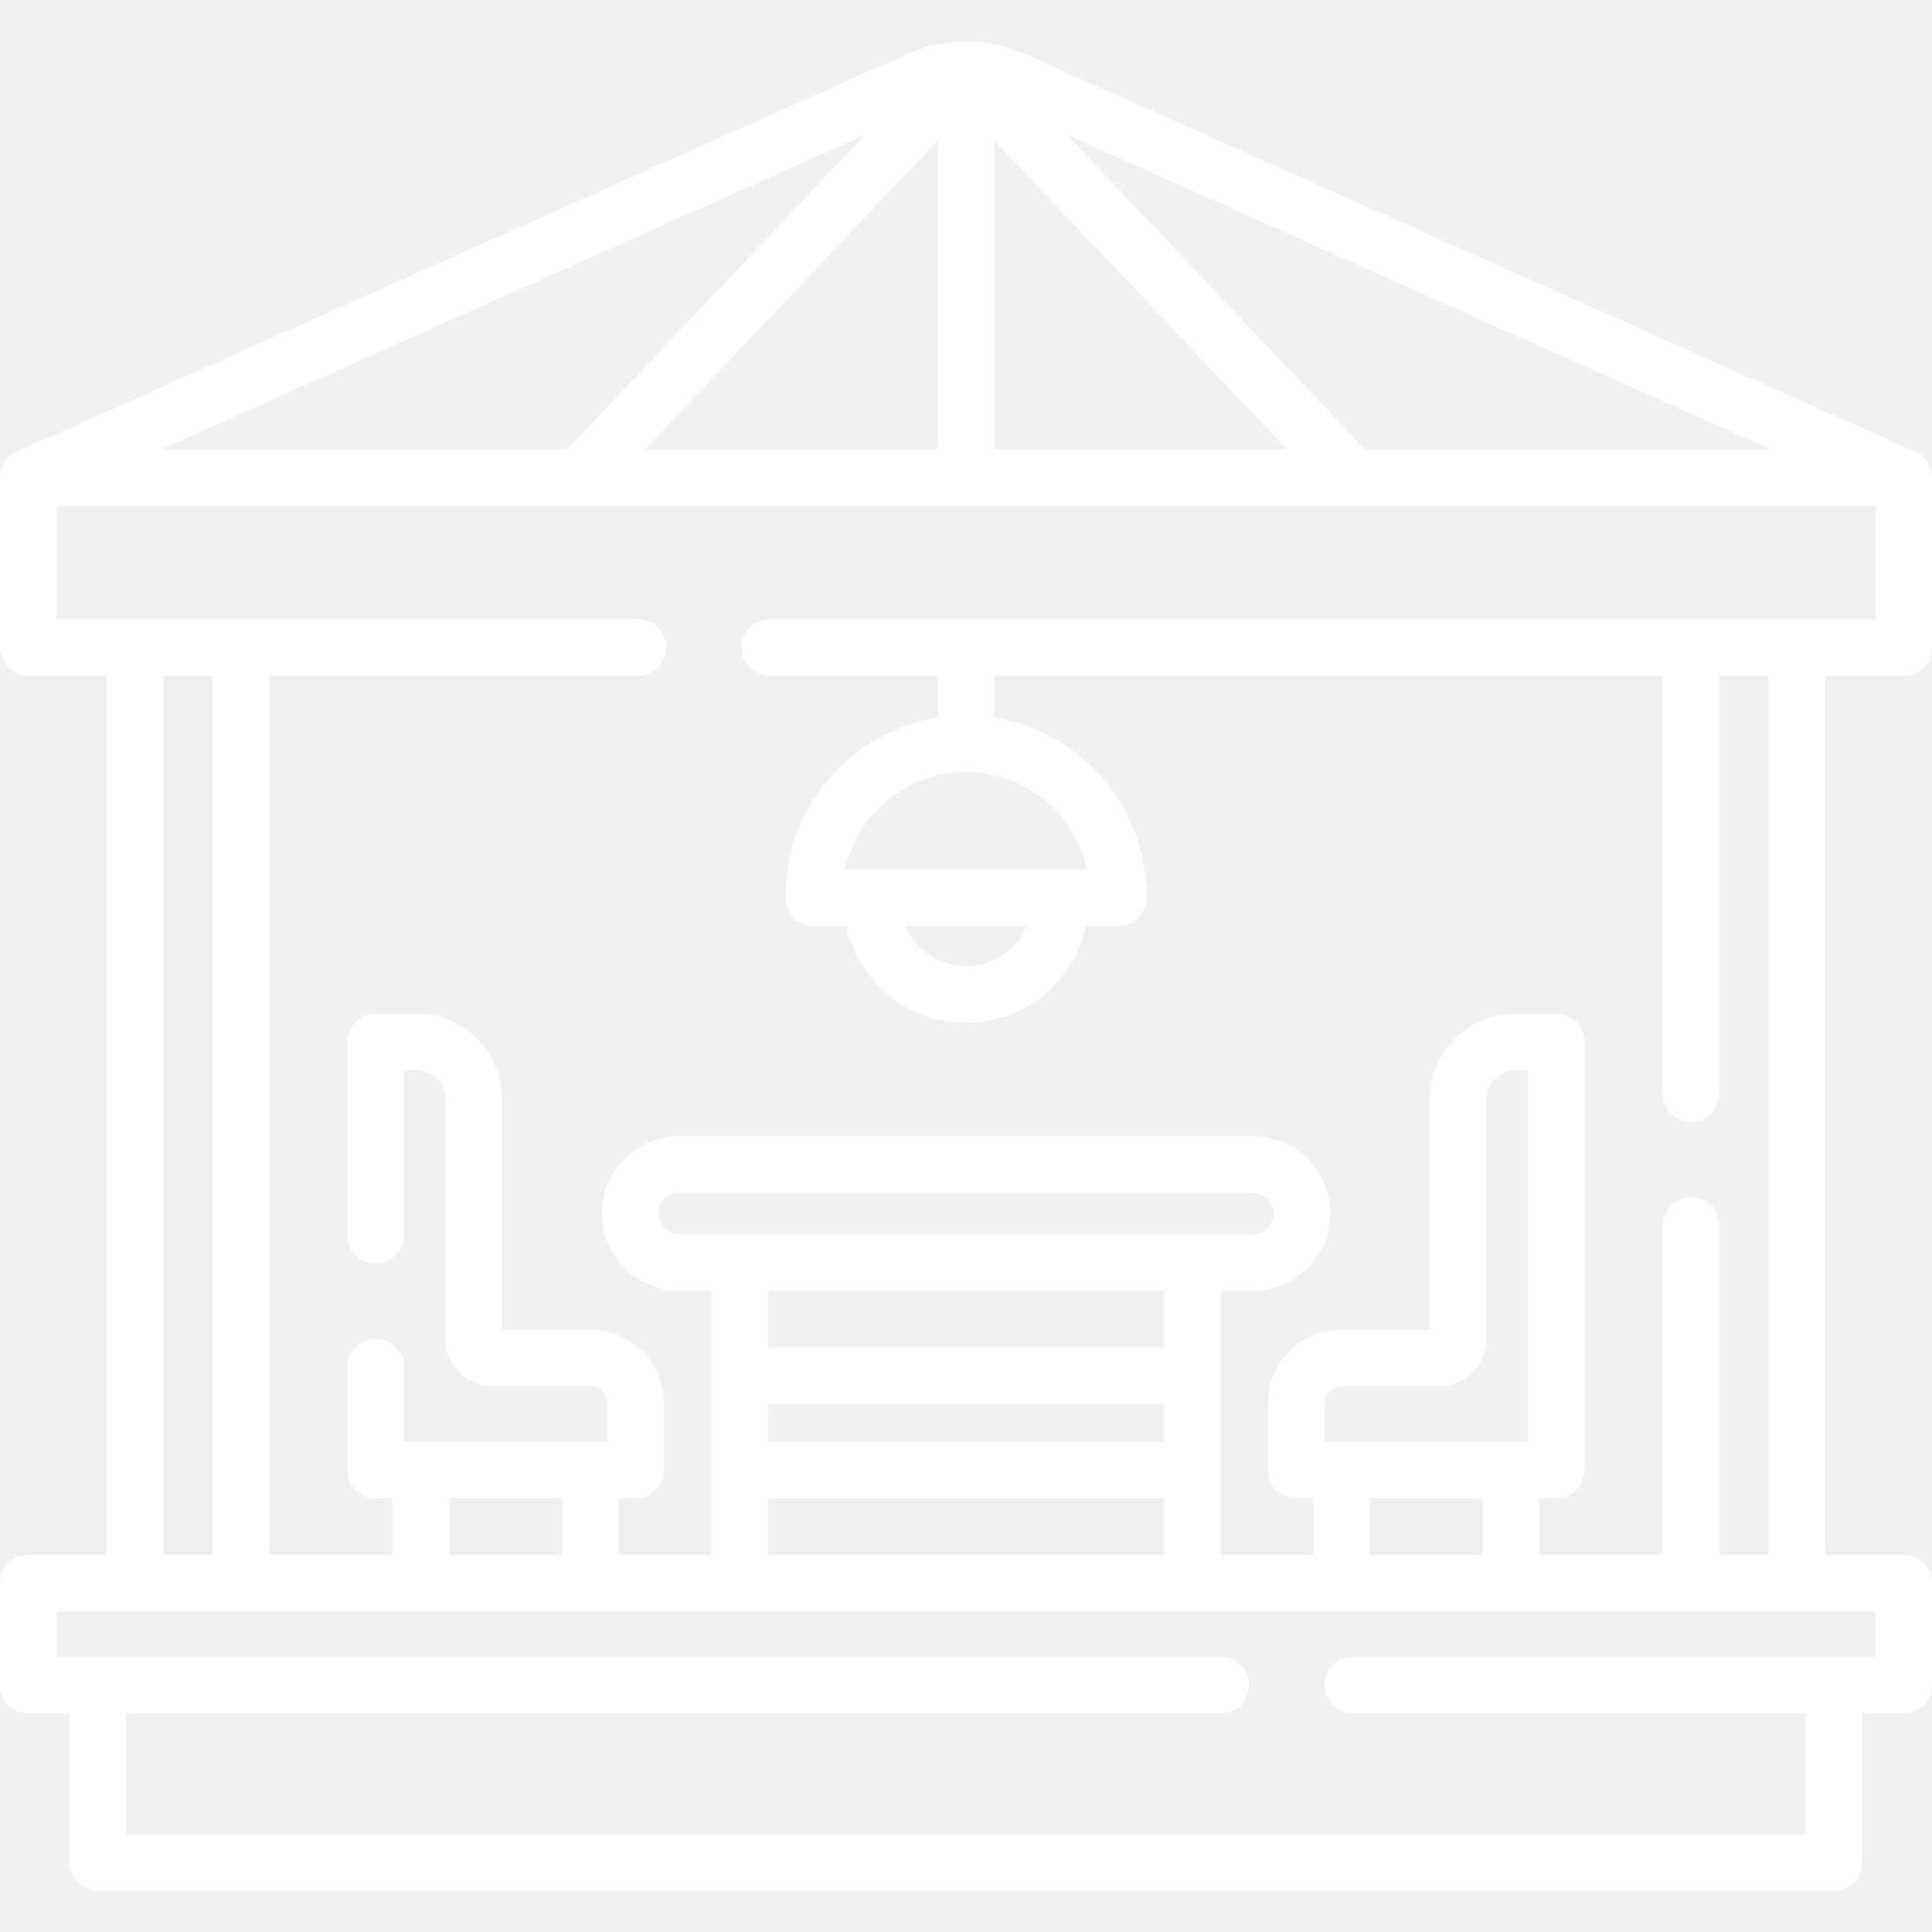
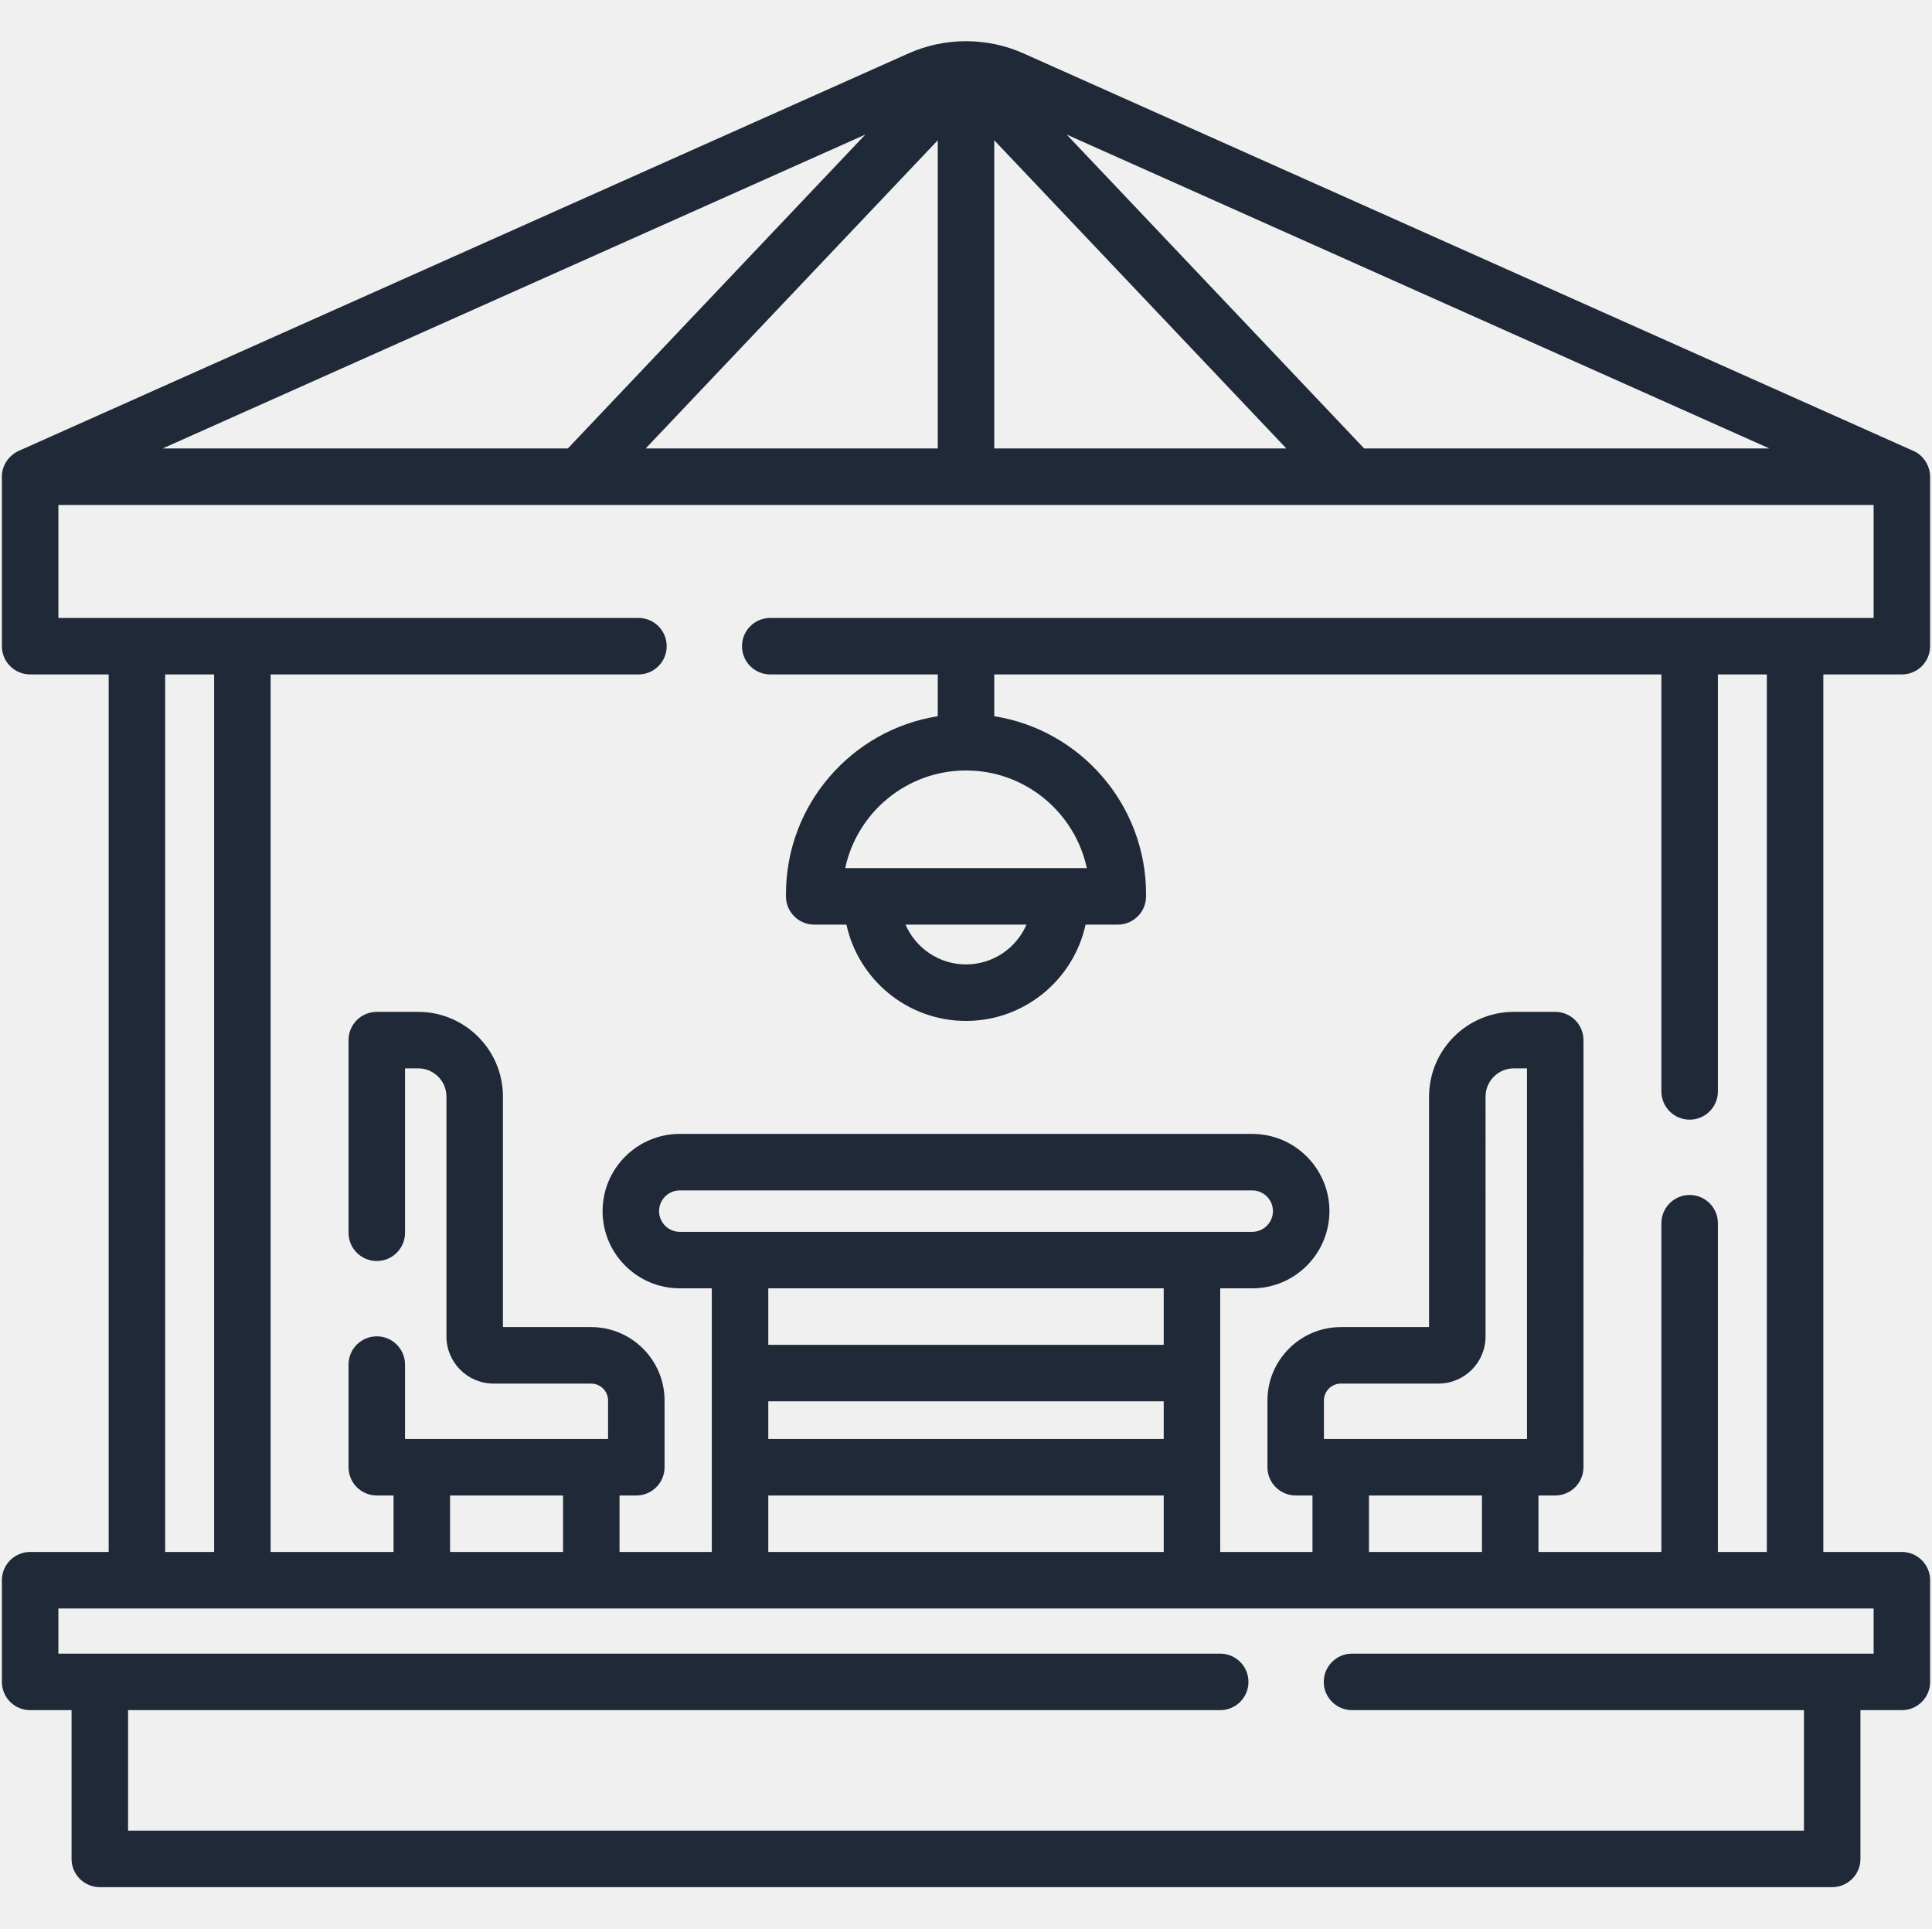
- <svg xmlns="http://www.w3.org/2000/svg" width="512" height="512" viewBox="0 0 512 512" fill="none">
-   <path d="M504.499 179.072C508.642 179.072 511.999 175.715 511.999 171.572V126.729C512.038 123.951 510.428 120.885 507.407 119.658L271.296 14.192C266.482 12.041 261.318 10.959 256.151 10.939C256.101 10.938 256.052 10.931 256.001 10.931C255.95 10.931 255.903 10.938 255.852 10.939C250.685 10.96 245.521 12.042 240.708 14.192L4.596 119.658C2.044 120.751 -0.104 123.472 0.004 126.729V171.572C0.004 175.715 3.361 179.072 7.504 179.072H28.355V412.07H7.504C3.361 412.07 0.004 415.427 0.004 419.57V446.569C0.004 450.712 3.361 454.069 7.504 454.069H18.504V493.569C18.504 497.712 21.861 501.069 26.004 501.069H485.999C490.142 501.069 493.499 497.712 493.499 493.569V454.069H504.499C508.642 454.069 511.999 450.712 511.999 446.569V419.57C511.999 415.427 508.642 412.07 504.499 412.07H483.648V179.072H504.499ZM361.725 119.073L282.727 35.725L469.32 119.073H361.725ZM170.944 119.073L248.502 37.246V119.073H170.944ZM42.684 119.073L229.276 35.726L150.279 119.073H42.684ZM263.501 37.245L341.059 119.072H263.501V37.245ZM43.355 179.072H56.354V412.07H43.355V179.072ZM496.999 439.069H358.5C354.358 439.069 351.001 442.426 351.001 446.569C351.001 450.712 354.358 454.069 358.5 454.069H478.499V486.069H33.504V454.069H323.501C327.644 454.069 331.001 450.712 331.001 446.569C331.001 442.426 327.644 439.069 323.501 439.069H15.004V427.07H496.999V439.069ZM149.003 397.07V412.07H119.003V397.07H149.003ZM203.502 372.07H308.501V382.07H203.502V372.07ZM180.002 327.071C176.97 327.071 174.502 324.603 174.502 321.571C174.502 318.539 176.97 316.071 180.002 316.071H332.001C335.033 316.071 337.501 318.539 337.501 321.571C337.501 324.603 335.033 327.071 332.001 327.071H180.002ZM308.501 342.07V357.07H203.502V342.07H308.501ZM203.502 397.07H308.501V412.07H203.502V397.07ZM404.957 382.07H351.043V371.862C351.043 369.381 353.062 367.362 355.543 367.362H381.457C388.35 367.362 393.957 361.755 393.957 354.862L393.958 291.167C393.958 287.031 397.322 283.667 401.458 283.667H404.958L404.957 382.07ZM393 397.07V412.07H363V397.07H393ZM468.648 412.07H455.649V324.787C455.649 320.644 452.292 317.287 448.149 317.287C444.006 317.287 440.649 320.644 440.649 324.787V412.07H408V397.07H412.457C416.6 397.07 419.957 393.713 419.957 389.57L419.958 276.167C419.958 274.178 419.168 272.271 417.762 270.863C416.355 269.457 414.448 268.667 412.458 268.667H401.458C389.052 268.667 378.958 278.761 378.958 291.167L378.957 352.362H355.543C344.791 352.362 336.043 361.11 336.043 371.862V389.57C336.043 393.713 339.4 397.07 343.543 397.07H348.001V412.07H323.501V342.07H332.001C343.305 342.07 352.501 332.875 352.501 321.571C352.501 310.267 343.305 301.071 332.001 301.071H180.002C168.698 301.071 159.502 310.267 159.502 321.571C159.502 332.875 168.698 342.07 180.002 342.07H188.502V412.07H164.002V397.07H168.459C172.602 397.07 175.959 393.713 175.959 389.57V371.862C175.959 361.11 167.211 352.362 156.459 352.362H133.045V291.167C133.045 278.761 122.951 268.667 110.545 268.667H99.545C95.402 268.667 92.045 272.024 92.045 276.167V327.319C92.045 331.462 95.402 334.818 99.545 334.818C103.688 334.818 107.045 331.462 107.045 327.319V283.667H110.545C114.681 283.667 118.045 287.031 118.045 291.167V354.862C118.045 361.755 123.652 367.362 130.545 367.362H156.459C158.94 367.362 160.959 369.381 160.959 371.862V382.07H107.045V362.318C107.045 358.175 103.688 354.818 99.545 354.818C95.402 354.818 92.045 358.175 92.045 362.318V389.57C92.045 393.713 95.402 397.07 99.545 397.07H104.003V412.07H71.354V179.072H169.024C173.167 179.072 176.524 175.715 176.524 171.572C176.524 167.429 173.167 164.072 169.024 164.072H15.004V134.072H496.999V164.072H204.023C199.88 164.072 196.523 167.429 196.523 171.572C196.523 175.715 199.88 179.072 204.023 179.072H248.502V190.165C225.693 193.775 208.196 213.569 208.196 237.377V237.997C208.196 242.14 211.553 245.497 215.696 245.497H224.252C227.435 260.101 240.458 271.071 256.001 271.071C271.545 271.071 284.568 260.1 287.751 245.497H296.307C300.45 245.497 303.807 242.14 303.807 237.997V237.377C303.807 213.569 286.311 193.775 263.501 190.165V179.072H440.649V289.787C440.649 293.93 444.006 297.287 448.149 297.287C452.292 297.287 455.649 293.93 455.649 289.787V179.072H468.648V412.07ZM223.922 230.497C227.093 215.7 240.273 204.571 256.001 204.571C271.73 204.571 284.91 215.7 288.081 230.497H223.922ZM272.065 245.496C269.376 251.709 263.19 256.07 256.001 256.07C248.813 256.07 242.627 251.709 239.938 245.496H272.065Z" fill="white" />
+ <svg xmlns="http://www.w3.org/2000/svg" width="513" height="512" viewBox="0 0 513 512" fill="none">
+   <g clip-path="url(#clip0_156864_558)">
+     <path d="M504.999 179.072C509.142 179.072 512.499 175.715 512.499 171.572V126.729C512.538 123.951 510.928 120.885 507.907 119.658L271.796 14.192C266.982 12.041 261.818 10.959 256.651 10.939C256.601 10.938 256.552 10.931 256.501 10.931C256.45 10.931 256.403 10.938 256.352 10.939C251.185 10.96 246.021 12.042 241.208 14.192L5.096 119.658C2.544 120.751 0.396 123.472 0.504 126.729V171.572C0.504 175.715 3.861 179.072 8.004 179.072H28.855V412.07H8.004C3.861 412.07 0.504 415.427 0.504 419.57V446.569C0.504 450.712 3.861 454.069 8.004 454.069H19.004V493.569C19.004 497.712 22.361 501.069 26.504 501.069H486.499C490.642 501.069 493.999 497.712 493.999 493.569V454.069H504.999C509.142 454.069 512.499 450.712 512.499 446.569V419.57C512.499 415.427 509.142 412.07 504.999 412.07H484.148V179.072H504.999ZM362.225 119.073L283.227 35.725L469.82 119.073H362.225ZM171.444 119.073L249.002 37.246V119.073H171.444ZM43.184 119.073L229.776 35.726L150.779 119.073H43.184ZM264.001 37.245L341.559 119.072H264.001V37.245ZM43.855 179.072H56.854V412.07H43.855V179.072ZM497.499 439.069H359C354.858 439.069 351.501 442.426 351.501 446.569C351.501 450.712 354.858 454.069 359 454.069H478.999V486.069H34.004V454.069H324.001C328.144 454.069 331.501 450.712 331.501 446.569C331.501 442.426 328.144 439.069 324.001 439.069H15.504V427.07H497.499V439.069ZM149.503 397.07V412.07H119.503V397.07H149.503ZM204.002 372.07H309.001V382.07H204.002V372.07ZM180.502 327.071C177.47 327.071 175.002 324.603 175.002 321.571C175.002 318.539 177.47 316.071 180.502 316.071H332.501C335.533 316.071 338.001 318.539 338.001 321.571C338.001 324.603 335.533 327.071 332.501 327.071H180.502ZM309.001 342.07V357.07H204.002V342.07H309.001ZM204.002 397.07H309.001V412.07H204.002V397.07ZM405.457 382.07H351.543V371.862C351.543 369.381 353.562 367.362 356.043 367.362H381.957C388.85 367.362 394.457 361.755 394.457 354.862L394.458 291.167C394.458 287.031 397.822 283.667 401.958 283.667H405.458L405.457 382.07ZM393.5 397.07V412.07H363.5V397.07H393.5ZM469.148 412.07H456.149V324.787C456.149 320.644 452.792 317.287 448.649 317.287C444.506 317.287 441.149 320.644 441.149 324.787V412.07H408.5V397.07H412.957C417.1 397.07 420.457 393.713 420.457 389.57L420.458 276.167C420.458 274.178 419.668 272.271 418.262 270.863C416.855 269.457 414.948 268.667 412.958 268.667H401.958C389.552 268.667 379.458 278.761 379.458 291.167L379.457 352.362H356.043C345.291 352.362 336.543 361.11 336.543 371.862V389.57C336.543 393.713 339.9 397.07 344.043 397.07H348.501V412.07H324.001V342.07H332.501C343.805 342.07 353.001 332.875 353.001 321.571C353.001 310.267 343.805 301.071 332.501 301.071H180.502C169.198 301.071 160.002 310.267 160.002 321.571C160.002 332.875 169.198 342.07 180.502 342.07H189.002V412.07H164.502V397.07H168.959C173.102 397.07 176.459 393.713 176.459 389.57V371.862C176.459 361.11 167.711 352.362 156.959 352.362H133.545V291.167C133.545 278.761 123.451 268.667 111.045 268.667H100.045C95.902 268.667 92.545 272.024 92.545 276.167V327.319C92.545 331.462 95.902 334.818 100.045 334.818C104.188 334.818 107.545 331.462 107.545 327.319V283.667H111.045C115.181 283.667 118.545 287.031 118.545 291.167V354.862C118.545 361.755 124.152 367.362 131.045 367.362H156.959C159.44 367.362 161.459 369.381 161.459 371.862V382.07H107.545V362.318C107.545 358.175 104.188 354.818 100.045 354.818C95.902 354.818 92.545 358.175 92.545 362.318V389.57C92.545 393.713 95.902 397.07 100.045 397.07H104.503V412.07H71.854V179.072H169.524C173.667 179.072 177.024 175.715 177.024 171.572C177.024 167.429 173.667 164.072 169.524 164.072H15.504V134.072H497.499V164.072H204.523C200.38 164.072 197.023 167.429 197.023 171.572C197.023 175.715 200.38 179.072 204.523 179.072H249.002V190.165C226.193 193.775 208.696 213.569 208.696 237.377V237.997C208.696 242.14 212.053 245.497 216.196 245.497H224.752C227.935 260.101 240.958 271.071 256.501 271.071C272.045 271.071 285.068 260.1 288.251 245.497H296.807C300.95 245.497 304.307 242.14 304.307 237.997V237.377C304.307 213.569 286.811 193.775 264.001 190.165V179.072H441.149V289.787C441.149 293.93 444.506 297.287 448.649 297.287C452.792 297.287 456.149 293.93 456.149 289.787V179.072H469.148V412.07ZM224.422 230.497C227.593 215.7 240.773 204.571 256.501 204.571C272.23 204.571 285.41 215.7 288.581 230.497H224.422ZM272.565 245.496C269.876 251.709 263.69 256.07 256.501 256.07C249.313 256.07 243.127 251.709 240.438 245.496H272.565Z" fill="#1F2937" />
+   </g>
+   <defs>
+     <clipPath id="clip0_156864_558">
+       <rect width="512" height="512" fill="white" transform="translate(0.5)" />
+     </clipPath>
+   </defs>
</svg>
